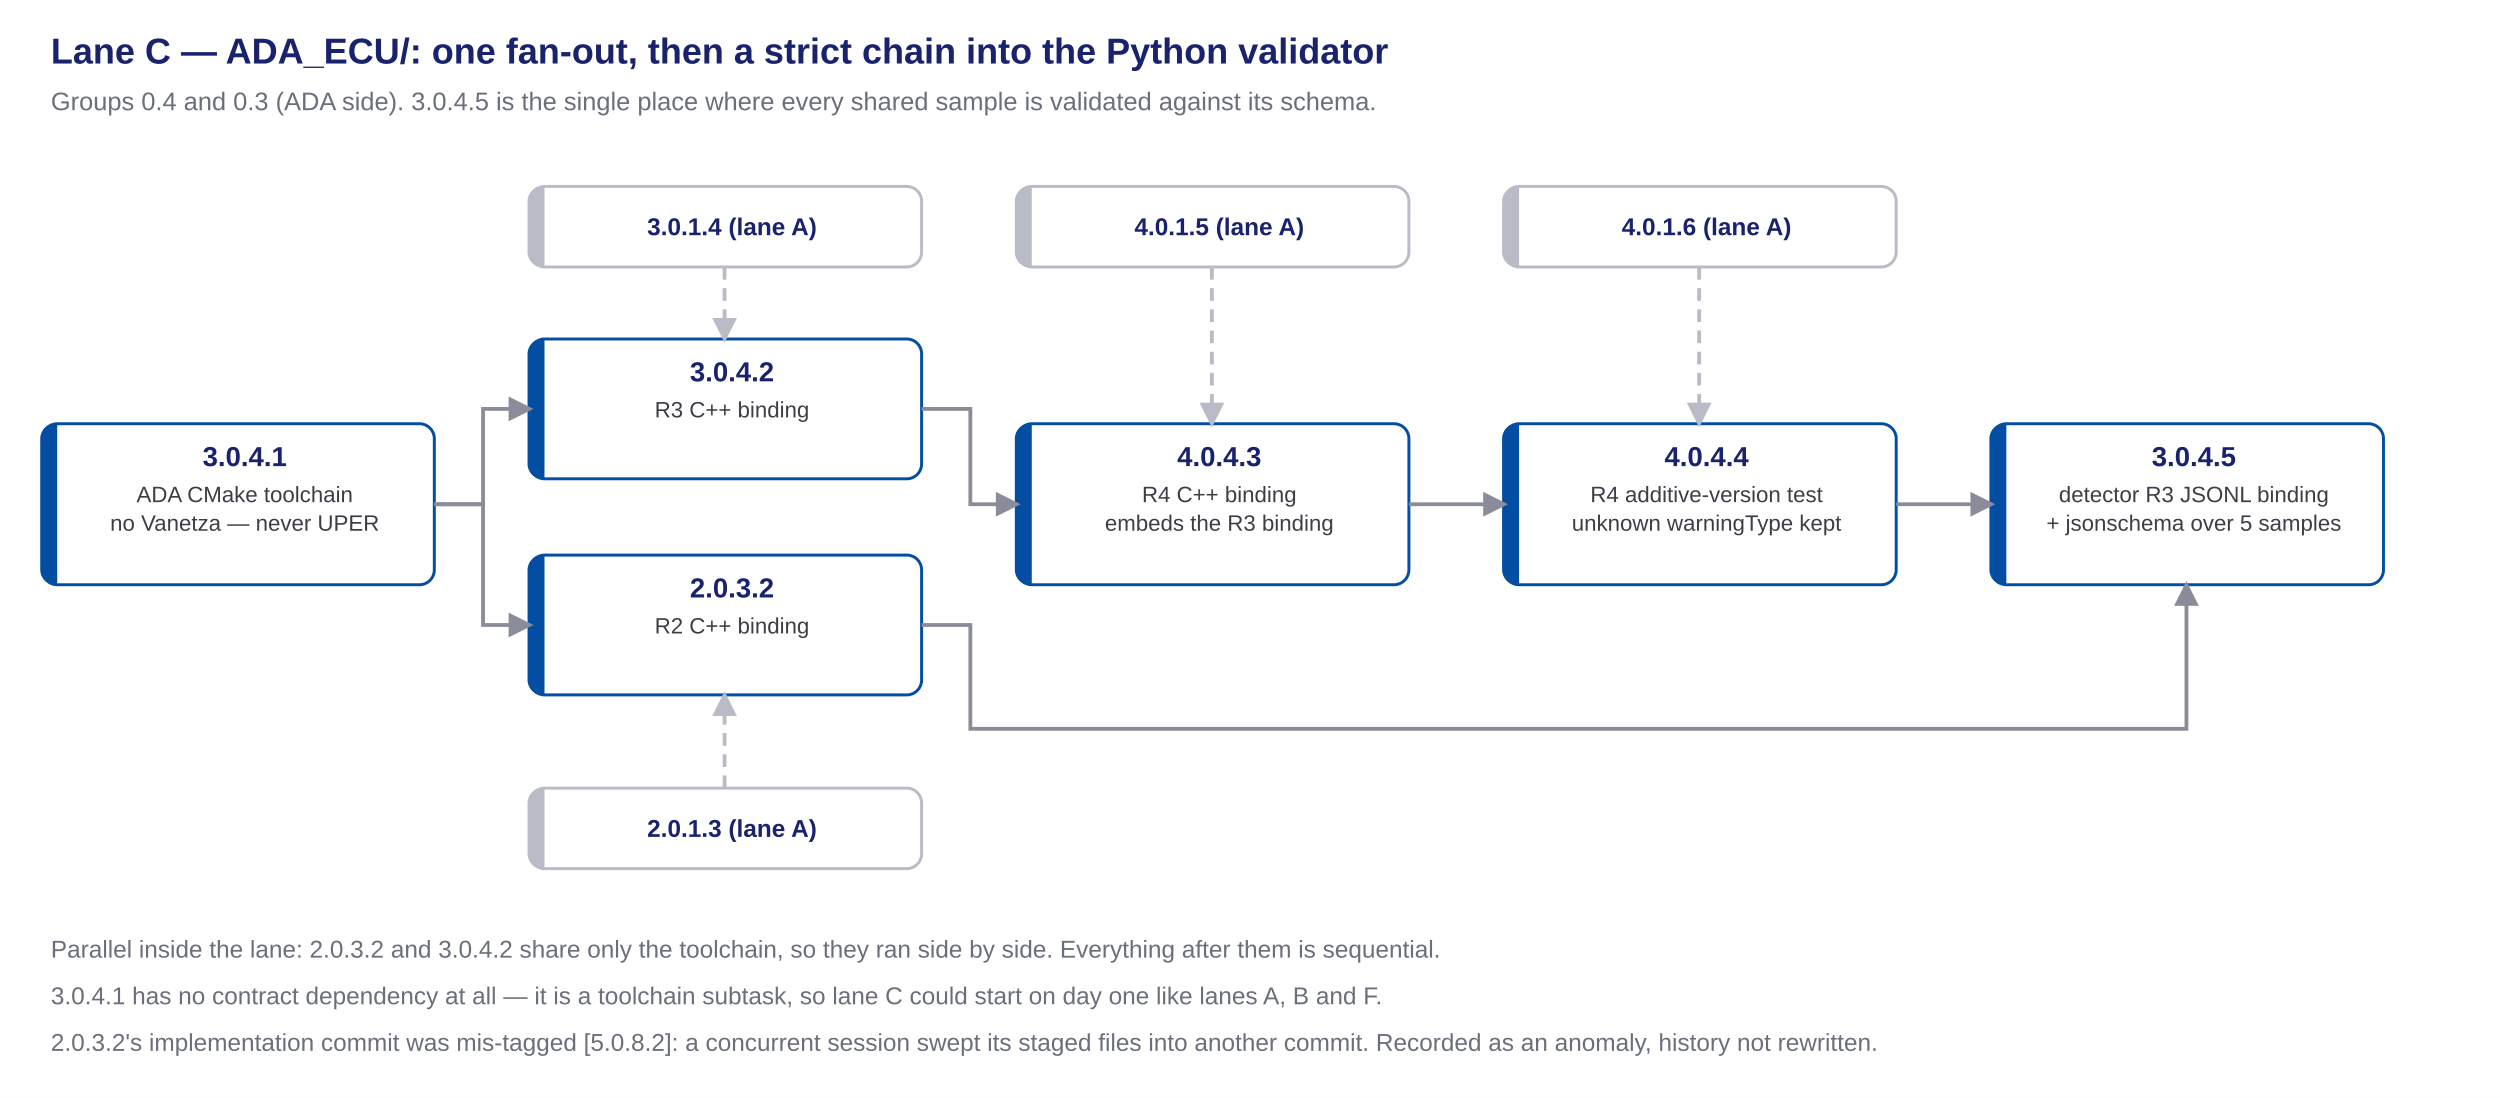
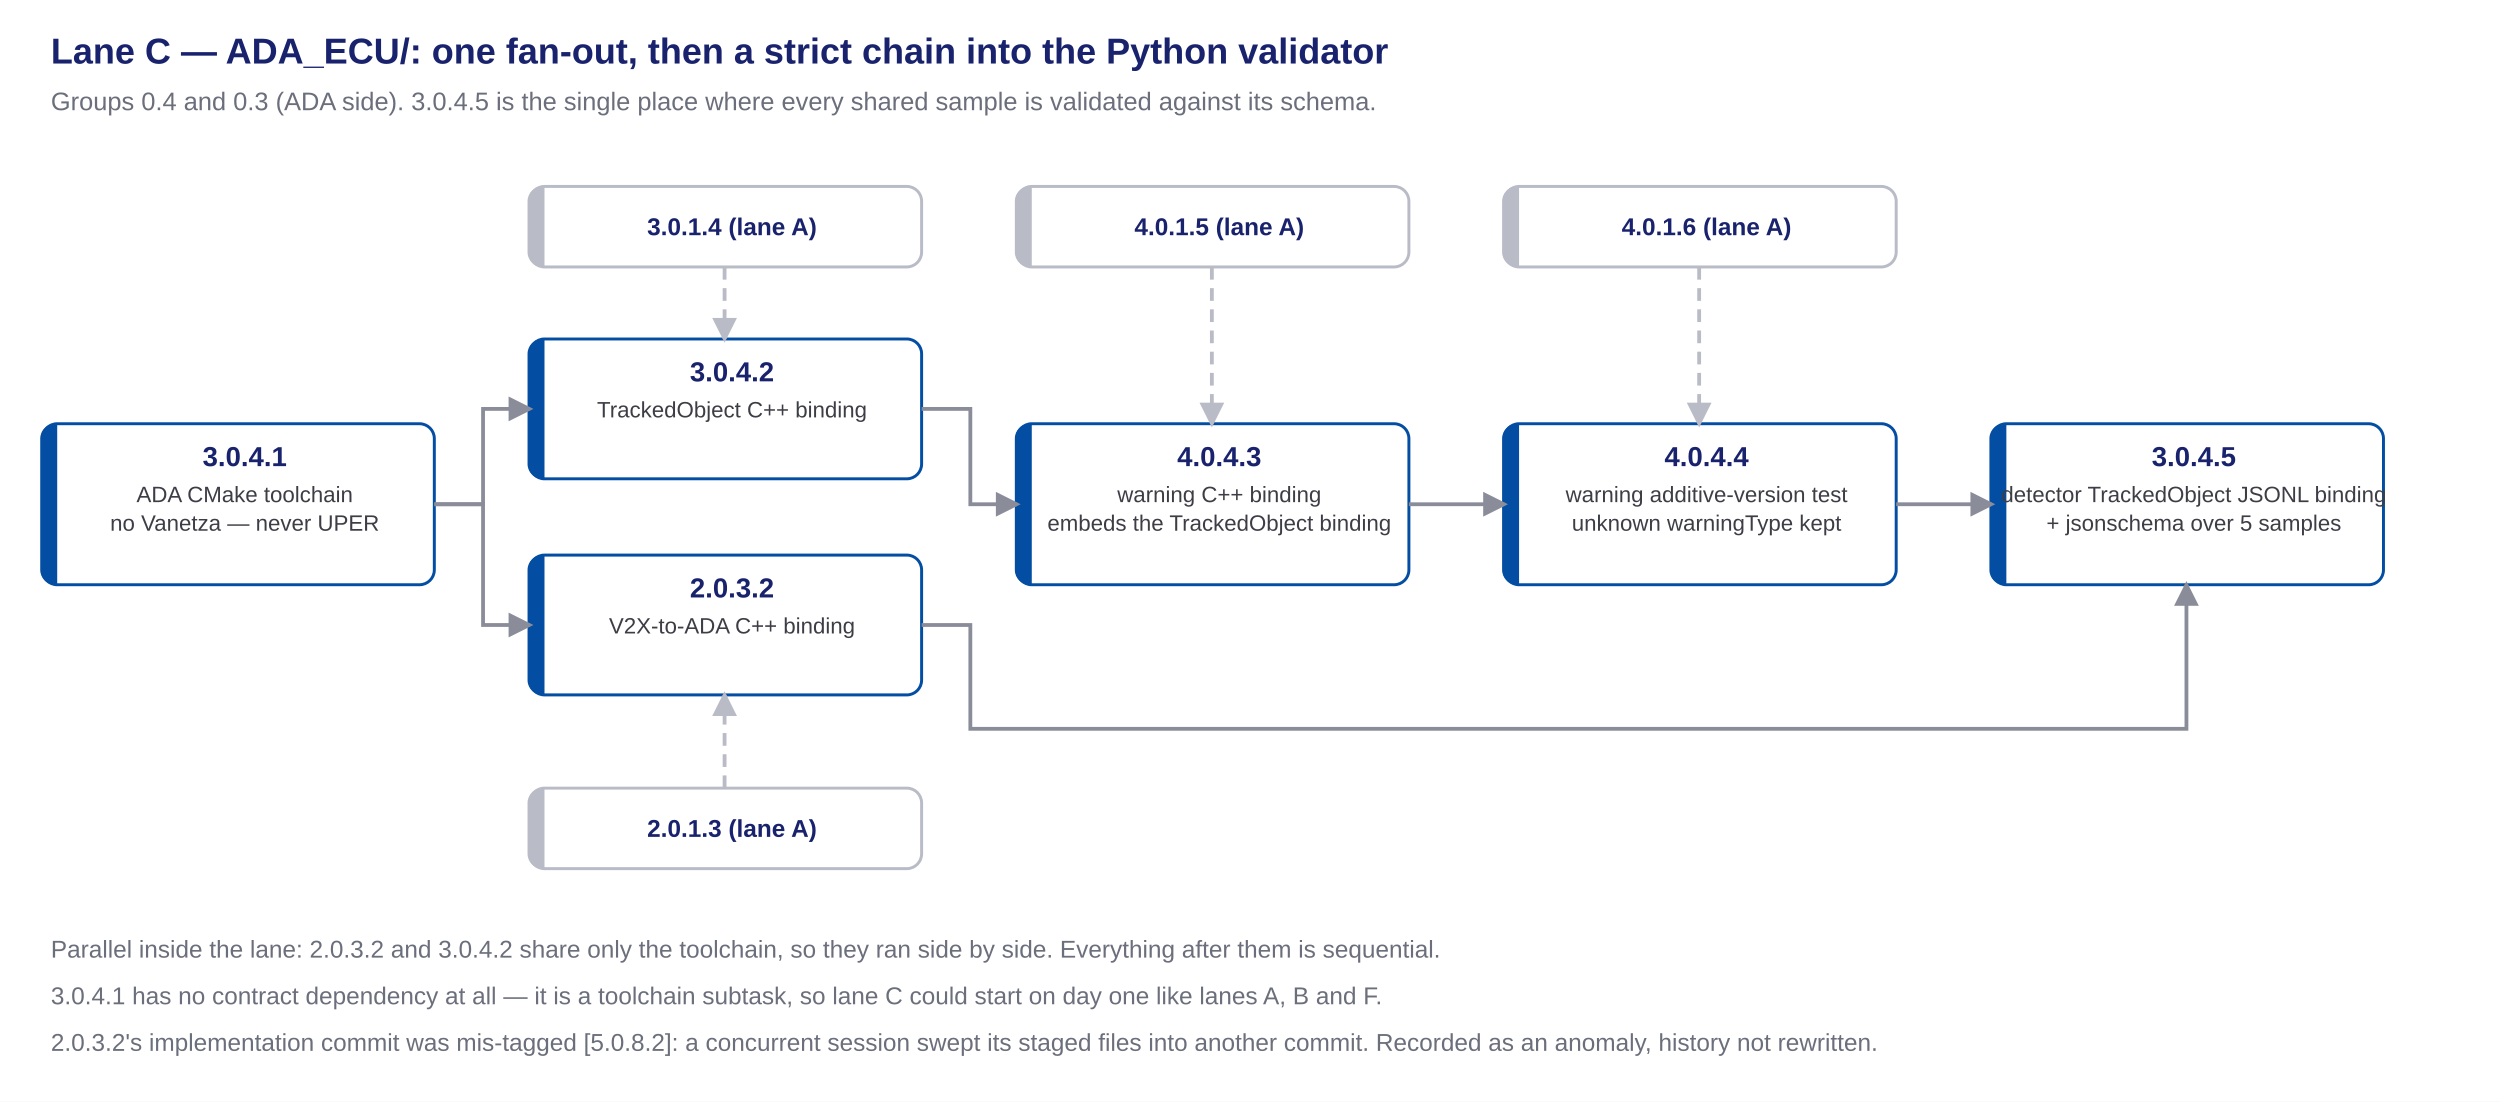
- <svg xmlns="http://www.w3.org/2000/svg" version="1.1" width="1180px" height="520px" viewBox="0 0 1180 520" font-family="Segoe UI, Arial, sans-serif" content="&lt;mxfile host=&quot;app.diagrams.net&quot;&gt;&#10;  &lt;diagram name=&quot;phase0-exec-lane-c&quot; id=&quot;phase0-exec-lane-c&quot;&gt;&#10;    &lt;mxGraphModel dx=&quot;1400&quot; dy=&quot;800&quot; grid=&quot;1&quot; gridSize=&quot;10&quot; guides=&quot;1&quot; tooltips=&quot;1&quot; connect=&quot;1&quot; arrows=&quot;1&quot; fold=&quot;1&quot; page=&quot;1&quot; pageScale=&quot;1&quot; pageWidth=&quot;1180&quot; pageHeight=&quot;520&quot; math=&quot;0&quot; shadow=&quot;0&quot;&gt;&#10;      &lt;root&gt;&#10;        &lt;mxCell id=&quot;0&quot; /&gt;&#10;        &lt;mxCell id=&quot;1&quot; parent=&quot;0&quot; /&gt;&#10;        &lt;mxCell id=&quot;t1&quot; value=&quot;Lane C — ADA_ECU/: one fan-out, then a strict chain into the Python validator&quot; style=&quot;text;html=1;align=left;verticalAlign=middle;fontSize=16;fontColor=#19226D;fontStyle=1;&quot; vertex=&quot;1&quot; parent=&quot;1&quot;&gt;&lt;mxGeometry x=&quot;24&quot; y=&quot;13&quot; width=&quot;694&quot; height=&quot;26&quot; as=&quot;geometry&quot; /&gt;&lt;/mxCell&gt;&#10;        &lt;mxCell id=&quot;t2&quot; value=&quot;Lane C — ADA_ECU/: one fan-out, then a strict chain into the Python validator&quot; style=&quot;text;html=1;align=left;verticalAlign=middle;fontSize=14;fontStyle=1;fontColor=#19226D;&quot; vertex=&quot;1&quot; parent=&quot;1&quot;&gt;&lt;mxGeometry x=&quot;20&quot; y=&quot;14&quot; width=&quot;1140&quot; height=&quot;22&quot; as=&quot;geometry&quot; /&gt;&lt;/mxCell&gt;&#10;        &lt;mxCell id=&quot;t3&quot; value=&quot;Groups 0.4 and 0.3 (ADA side). 3.0.4.5 is the single place where every shared sample is validated against its schema.&quot; style=&quot;text;html=1;align=left;verticalAlign=middle;fontSize=11;fontColor=#6b6e7b;&quot; vertex=&quot;1&quot; parent=&quot;1&quot;&gt;&lt;mxGeometry x=&quot;24&quot; y=&quot;40&quot; width=&quot;744&quot; height=&quot;18&quot; as=&quot;geometry&quot; /&gt;&lt;/mxCell&gt;&#10;        &lt;mxCell id=&quot;t4&quot; value=&quot;Groups 0.4 and 0.3 (ADA side). 3.0.4.5 is the single place where every shared sample is validated against its schema.&quot; style=&quot;text;html=1;align=left;verticalAlign=middle;fontSize=11;fontColor=#6b6e7b;&quot; vertex=&quot;1&quot; parent=&quot;1&quot;&gt;&lt;mxGeometry x=&quot;20&quot; y=&quot;36&quot; width=&quot;1140&quot; height=&quot;18&quot; as=&quot;geometry&quot; /&gt;&lt;/mxCell&gt;&#10;        &lt;mxCell id=&quot;b5&quot; value=&quot;&amp;lt;b&amp;gt;3.0.1.4  (lane A)&amp;lt;/b&amp;gt;&quot; style=&quot;rounded=1;whiteSpace=wrap;html=1;fillColor=#ffffff;strokeColor=#b9bcc7;fontSize=11;fontColor=#19226D;verticalAlign=middle;&quot; vertex=&quot;1&quot; parent=&quot;1&quot;&gt;&lt;mxGeometry x=&quot;250&quot; y=&quot;88&quot; width=&quot;185&quot; height=&quot;38&quot; as=&quot;geometry&quot; /&gt;&lt;/mxCell&gt;&#10;        &lt;mxCell id=&quot;b6&quot; value=&quot;&amp;lt;b&amp;gt;4.0.1.5  (lane A)&amp;lt;/b&amp;gt;&quot; style=&quot;rounded=1;whiteSpace=wrap;html=1;fillColor=#ffffff;strokeColor=#b9bcc7;fontSize=11;fontColor=#19226D;verticalAlign=middle;&quot; vertex=&quot;1&quot; parent=&quot;1&quot;&gt;&lt;mxGeometry x=&quot;480&quot; y=&quot;88&quot; width=&quot;185&quot; height=&quot;38&quot; as=&quot;geometry&quot; /&gt;&lt;/mxCell&gt;&#10;        &lt;mxCell id=&quot;b7&quot; value=&quot;&amp;lt;b&amp;gt;4.0.1.6  (lane A)&amp;lt;/b&amp;gt;&quot; style=&quot;rounded=1;whiteSpace=wrap;html=1;fillColor=#ffffff;strokeColor=#b9bcc7;fontSize=11;fontColor=#19226D;verticalAlign=middle;&quot; vertex=&quot;1&quot; parent=&quot;1&quot;&gt;&lt;mxGeometry x=&quot;710&quot; y=&quot;88&quot; width=&quot;185&quot; height=&quot;38&quot; as=&quot;geometry&quot; /&gt;&lt;/mxCell&gt;&#10;        &lt;mxCell id=&quot;b8&quot; value=&quot;&amp;lt;b&amp;gt;2.0.1.3  (lane A)&amp;lt;/b&amp;gt;&quot; style=&quot;rounded=1;whiteSpace=wrap;html=1;fillColor=#ffffff;strokeColor=#b9bcc7;fontSize=11;fontColor=#19226D;verticalAlign=middle;&quot; vertex=&quot;1&quot; parent=&quot;1&quot;&gt;&lt;mxGeometry x=&quot;250&quot; y=&quot;372&quot; width=&quot;185&quot; height=&quot;38&quot; as=&quot;geometry&quot; /&gt;&lt;/mxCell&gt;&#10;        &lt;mxCell id=&quot;b9&quot; value=&quot;&amp;lt;b&amp;gt;3.0.4.1&amp;lt;/b&amp;gt;&amp;lt;br&amp;gt;ADA CMake toolchain&amp;lt;br&amp;gt;no Vanetza — never UPER&quot; style=&quot;rounded=1;whiteSpace=wrap;html=1;fillColor=#ffffff;strokeColor=#034EA2;fontSize=11;fontColor=#19226D;verticalAlign=middle;&quot; vertex=&quot;1&quot; parent=&quot;1&quot;&gt;&lt;mxGeometry x=&quot;20&quot; y=&quot;200&quot; width=&quot;185&quot; height=&quot;76&quot; as=&quot;geometry&quot; /&gt;&lt;/mxCell&gt;&#10;        &lt;mxCell id=&quot;b10&quot; value=&quot;&amp;lt;b&amp;gt;3.0.4.2&amp;lt;/b&amp;gt;&amp;lt;br&amp;gt;R3 C++ binding&quot; style=&quot;rounded=1;whiteSpace=wrap;html=1;fillColor=#ffffff;strokeColor=#034EA2;fontSize=11;fontColor=#19226D;verticalAlign=middle;&quot; vertex=&quot;1&quot; parent=&quot;1&quot;&gt;&lt;mxGeometry x=&quot;250&quot; y=&quot;160&quot; width=&quot;185&quot; height=&quot;66&quot; as=&quot;geometry&quot; /&gt;&lt;/mxCell&gt;&#10;        &lt;mxCell id=&quot;b11&quot; value=&quot;&amp;lt;b&amp;gt;2.0.3.2&amp;lt;/b&amp;gt;&amp;lt;br&amp;gt;R2 C++ binding&quot; style=&quot;rounded=1;whiteSpace=wrap;html=1;fillColor=#ffffff;strokeColor=#034EA2;fontSize=11;fontColor=#19226D;verticalAlign=middle;&quot; vertex=&quot;1&quot; parent=&quot;1&quot;&gt;&lt;mxGeometry x=&quot;250&quot; y=&quot;262&quot; width=&quot;185&quot; height=&quot;66&quot; as=&quot;geometry&quot; /&gt;&lt;/mxCell&gt;&#10;        &lt;mxCell id=&quot;b12&quot; value=&quot;&amp;lt;b&amp;gt;4.0.4.3&amp;lt;/b&amp;gt;&amp;lt;br&amp;gt;R4 C++ binding&amp;lt;br&amp;gt;embeds the R3 binding&quot; style=&quot;rounded=1;whiteSpace=wrap;html=1;fillColor=#ffffff;strokeColor=#034EA2;fontSize=11;fontColor=#19226D;verticalAlign=middle;&quot; vertex=&quot;1&quot; parent=&quot;1&quot;&gt;&lt;mxGeometry x=&quot;480&quot; y=&quot;200&quot; width=&quot;185&quot; height=&quot;76&quot; as=&quot;geometry&quot; /&gt;&lt;/mxCell&gt;&#10;        &lt;mxCell id=&quot;b13&quot; value=&quot;&amp;lt;b&amp;gt;4.0.4.4&amp;lt;/b&amp;gt;&amp;lt;br&amp;gt;R4 additive-version test&amp;lt;br&amp;gt;unknown warningType kept&quot; style=&quot;rounded=1;whiteSpace=wrap;html=1;fillColor=#ffffff;strokeColor=#034EA2;fontSize=11;fontColor=#19226D;verticalAlign=middle;&quot; vertex=&quot;1&quot; parent=&quot;1&quot;&gt;&lt;mxGeometry x=&quot;710&quot; y=&quot;200&quot; width=&quot;185&quot; height=&quot;76&quot; as=&quot;geometry&quot; /&gt;&lt;/mxCell&gt;&#10;        &lt;mxCell id=&quot;b14&quot; value=&quot;&amp;lt;b&amp;gt;3.0.4.5&amp;lt;/b&amp;gt;&amp;lt;br&amp;gt;detector R3 JSONL binding&amp;lt;br&amp;gt;+ jsonschema over 5 samples&quot; style=&quot;rounded=1;whiteSpace=wrap;html=1;fillColor=#ffffff;strokeColor=#034EA2;fontSize=11;fontColor=#19226D;verticalAlign=middle;&quot; vertex=&quot;1&quot; parent=&quot;1&quot;&gt;&lt;mxGeometry x=&quot;940&quot; y=&quot;200&quot; width=&quot;185&quot; height=&quot;76&quot; as=&quot;geometry&quot; /&gt;&lt;/mxCell&gt;&#10;        &lt;mxCell id=&quot;e15&quot; value=&quot;&quot; style=&quot;edgeStyle=orthogonalEdgeStyle;rounded=0;html=1;strokeColor=#8a8d99;endArrow=classic;fontSize=10;&quot; edge=&quot;1&quot; parent=&quot;1&quot; source=&quot;b9&quot; target=&quot;b10&quot;&gt;&lt;mxGeometry relative=&quot;1&quot; as=&quot;geometry&quot;&gt;&lt;Array as=&quot;points&quot;&gt;&lt;mxPoint x=&quot;228&quot; y=&quot;238&quot; /&gt;&lt;mxPoint x=&quot;228&quot; y=&quot;193&quot; /&gt;&lt;/Array&gt;&lt;/mxGeometry&gt;&lt;/mxCell&gt;&#10;        &lt;mxCell id=&quot;e16&quot; value=&quot;&quot; style=&quot;edgeStyle=orthogonalEdgeStyle;rounded=0;html=1;strokeColor=#8a8d99;endArrow=classic;fontSize=10;&quot; edge=&quot;1&quot; parent=&quot;1&quot; source=&quot;b9&quot; target=&quot;b11&quot;&gt;&lt;mxGeometry relative=&quot;1&quot; as=&quot;geometry&quot;&gt;&lt;Array as=&quot;points&quot;&gt;&lt;mxPoint x=&quot;228&quot; y=&quot;238&quot; /&gt;&lt;mxPoint x=&quot;228&quot; y=&quot;295&quot; /&gt;&lt;/Array&gt;&lt;/mxGeometry&gt;&lt;/mxCell&gt;&#10;        &lt;mxCell id=&quot;e17&quot; value=&quot;&quot; style=&quot;edgeStyle=orthogonalEdgeStyle;rounded=0;html=1;strokeColor=#8a8d99;endArrow=classic;fontSize=10;&quot; edge=&quot;1&quot; parent=&quot;1&quot; source=&quot;b10&quot; target=&quot;b12&quot;&gt;&lt;mxGeometry relative=&quot;1&quot; as=&quot;geometry&quot;&gt;&lt;Array as=&quot;points&quot;&gt;&lt;mxPoint x=&quot;458&quot; y=&quot;193&quot; /&gt;&lt;mxPoint x=&quot;458&quot; y=&quot;238&quot; /&gt;&lt;/Array&gt;&lt;/mxGeometry&gt;&lt;/mxCell&gt;&#10;        &lt;mxCell id=&quot;e18&quot; value=&quot;&quot; style=&quot;edgeStyle=orthogonalEdgeStyle;rounded=0;html=1;strokeColor=#8a8d99;endArrow=classic;fontSize=10;&quot; edge=&quot;1&quot; parent=&quot;1&quot; source=&quot;b12&quot; target=&quot;b13&quot;&gt;&lt;mxGeometry relative=&quot;1&quot; as=&quot;geometry&quot;&gt;&lt;/mxGeometry&gt;&lt;/mxCell&gt;&#10;        &lt;mxCell id=&quot;e19&quot; value=&quot;&quot; style=&quot;edgeStyle=orthogonalEdgeStyle;rounded=0;html=1;strokeColor=#8a8d99;endArrow=classic;fontSize=10;&quot; edge=&quot;1&quot; parent=&quot;1&quot; source=&quot;b13&quot; target=&quot;b14&quot;&gt;&lt;mxGeometry relative=&quot;1&quot; as=&quot;geometry&quot;&gt;&lt;/mxGeometry&gt;&lt;/mxCell&gt;&#10;        &lt;mxCell id=&quot;e20&quot; value=&quot;&quot; style=&quot;edgeStyle=orthogonalEdgeStyle;rounded=0;html=1;strokeColor=#8a8d99;endArrow=classic;fontSize=10;&quot; edge=&quot;1&quot; parent=&quot;1&quot; source=&quot;b11&quot; target=&quot;b14&quot;&gt;&lt;mxGeometry relative=&quot;1&quot; as=&quot;geometry&quot;&gt;&lt;Array as=&quot;points&quot;&gt;&lt;mxPoint x=&quot;458&quot; y=&quot;295&quot; /&gt;&lt;mxPoint x=&quot;458&quot; y=&quot;344&quot; /&gt;&lt;mxPoint x=&quot;1032&quot; y=&quot;344&quot; /&gt;&lt;/Array&gt;&lt;/mxGeometry&gt;&lt;/mxCell&gt;&#10;        &lt;mxCell id=&quot;e21&quot; value=&quot;&quot; style=&quot;edgeStyle=orthogonalEdgeStyle;rounded=0;html=1;strokeColor=#b9bcc7;dashed=1;endArrow=classic;fontSize=10;&quot; edge=&quot;1&quot; parent=&quot;1&quot; source=&quot;b5&quot; target=&quot;b10&quot;&gt;&lt;mxGeometry relative=&quot;1&quot; as=&quot;geometry&quot;&gt;&lt;/mxGeometry&gt;&lt;/mxCell&gt;&#10;        &lt;mxCell id=&quot;e22&quot; value=&quot;&quot; style=&quot;edgeStyle=orthogonalEdgeStyle;rounded=0;html=1;strokeColor=#b9bcc7;dashed=1;endArrow=classic;fontSize=10;&quot; edge=&quot;1&quot; parent=&quot;1&quot; source=&quot;b6&quot; target=&quot;b12&quot;&gt;&lt;mxGeometry relative=&quot;1&quot; as=&quot;geometry&quot;&gt;&lt;/mxGeometry&gt;&lt;/mxCell&gt;&#10;        &lt;mxCell id=&quot;e23&quot; value=&quot;&quot; style=&quot;edgeStyle=orthogonalEdgeStyle;rounded=0;html=1;strokeColor=#b9bcc7;dashed=1;endArrow=classic;fontSize=10;&quot; edge=&quot;1&quot; parent=&quot;1&quot; source=&quot;b7&quot; target=&quot;b13&quot;&gt;&lt;mxGeometry relative=&quot;1&quot; as=&quot;geometry&quot;&gt;&lt;/mxGeometry&gt;&lt;/mxCell&gt;&#10;        &lt;mxCell id=&quot;e24&quot; value=&quot;&quot; style=&quot;edgeStyle=orthogonalEdgeStyle;rounded=0;html=1;strokeColor=#b9bcc7;dashed=1;endArrow=classic;fontSize=10;&quot; edge=&quot;1&quot; parent=&quot;1&quot; source=&quot;b8&quot; target=&quot;b11&quot;&gt;&lt;mxGeometry relative=&quot;1&quot; as=&quot;geometry&quot;&gt;&lt;/mxGeometry&gt;&lt;/mxCell&gt;&#10;        &lt;mxCell id=&quot;t25&quot; value=&quot;Parallel inside the lane: 2.0.3.2 and 3.0.4.2 share only the toolchain, so they ran side by side. Everything after them is sequential.&quot; style=&quot;text;html=1;align=left;verticalAlign=middle;fontSize=10;fontColor=#6b6e7b;&quot; vertex=&quot;1&quot; parent=&quot;1&quot;&gt;&lt;mxGeometry x=&quot;24&quot; y=&quot;440&quot; width=&quot;817&quot; height=&quot;17&quot; as=&quot;geometry&quot; /&gt;&lt;/mxCell&gt;&#10;        &lt;mxCell id=&quot;t26&quot; value=&quot;3.0.4.1 has no contract dependency at all — it is a toolchain subtask, so lane C could start on day one like lanes A, B and F.&quot; style=&quot;text;html=1;align=left;verticalAlign=middle;fontSize=10;fontColor=#6b6e7b;&quot; vertex=&quot;1&quot; parent=&quot;1&quot;&gt;&lt;mxGeometry x=&quot;24&quot; y=&quot;462&quot; width=&quot;768&quot; height=&quot;17&quot; as=&quot;geometry&quot; /&gt;&lt;/mxCell&gt;&#10;        &lt;mxCell id=&quot;t27&quot; value=&quot;2.0.3.2's implementation commit was mis-tagged [5.0.8.2]: a concurrent session swept its staged files into another commit. Recorded as an anomaly, history not rewritten.&quot; style=&quot;text;html=1;align=left;verticalAlign=middle;fontSize=10;fontColor=#6b6e7b;&quot; vertex=&quot;1&quot; parent=&quot;1&quot;&gt;&lt;mxGeometry x=&quot;24&quot; y=&quot;484&quot; width=&quot;1030&quot; height=&quot;17&quot; as=&quot;geometry&quot; /&gt;&lt;/mxCell&gt;&#10;      &lt;/root&gt;&#10;    &lt;/mxGraphModel&gt;&#10;  &lt;/diagram&gt;&#10;&lt;/mxfile&gt;&#10;">
+ <svg xmlns="http://www.w3.org/2000/svg" version="1.1" width="1180px" height="520px" viewBox="0 0 1180 520" font-family="Segoe UI, Arial, sans-serif" content="&lt;mxfile host=&quot;app.diagrams.net&quot;&gt;&#10;  &lt;diagram name=&quot;phase0-exec-lane-c&quot; id=&quot;phase0-exec-lane-c&quot;&gt;&#10;    &lt;mxGraphModel dx=&quot;1400&quot; dy=&quot;800&quot; grid=&quot;1&quot; gridSize=&quot;10&quot; guides=&quot;1&quot; tooltips=&quot;1&quot; connect=&quot;1&quot; arrows=&quot;1&quot; fold=&quot;1&quot; page=&quot;1&quot; pageScale=&quot;1&quot; pageWidth=&quot;1180&quot; pageHeight=&quot;520&quot; math=&quot;0&quot; shadow=&quot;0&quot;&gt;&#10;      &lt;root&gt;&#10;        &lt;mxCell id=&quot;0&quot; /&gt;&#10;        &lt;mxCell id=&quot;1&quot; parent=&quot;0&quot; /&gt;&#10;        &lt;mxCell id=&quot;t1&quot; value=&quot;Lane C — ADA_ECU/: one fan-out, then a strict chain into the Python validator&quot; style=&quot;text;html=1;align=left;verticalAlign=middle;fontSize=16;fontColor=#19226D;fontStyle=1;&quot; vertex=&quot;1&quot; parent=&quot;1&quot;&gt;&lt;mxGeometry x=&quot;24&quot; y=&quot;13&quot; width=&quot;694&quot; height=&quot;26&quot; as=&quot;geometry&quot; /&gt;&lt;/mxCell&gt;&#10;        &lt;mxCell id=&quot;t2&quot; value=&quot;Lane C — ADA_ECU/: one fan-out, then a strict chain into the Python validator&quot; style=&quot;text;html=1;align=left;verticalAlign=middle;fontSize=14;fontStyle=1;fontColor=#19226D;&quot; vertex=&quot;1&quot; parent=&quot;1&quot;&gt;&lt;mxGeometry x=&quot;20&quot; y=&quot;14&quot; width=&quot;1140&quot; height=&quot;22&quot; as=&quot;geometry&quot; /&gt;&lt;/mxCell&gt;&#10;        &lt;mxCell id=&quot;t3&quot; value=&quot;Groups 0.4 and 0.3 (ADA side). 3.0.4.5 is the single place where every shared sample is validated against its schema.&quot; style=&quot;text;html=1;align=left;verticalAlign=middle;fontSize=11;fontColor=#6b6e7b;&quot; vertex=&quot;1&quot; parent=&quot;1&quot;&gt;&lt;mxGeometry x=&quot;24&quot; y=&quot;40&quot; width=&quot;744&quot; height=&quot;18&quot; as=&quot;geometry&quot; /&gt;&lt;/mxCell&gt;&#10;        &lt;mxCell id=&quot;t4&quot; value=&quot;Groups 0.4 and 0.3 (ADA side). 3.0.4.5 is the single place where every shared sample is validated against its schema.&quot; style=&quot;text;html=1;align=left;verticalAlign=middle;fontSize=11;fontColor=#6b6e7b;&quot; vertex=&quot;1&quot; parent=&quot;1&quot;&gt;&lt;mxGeometry x=&quot;20&quot; y=&quot;36&quot; width=&quot;1140&quot; height=&quot;18&quot; as=&quot;geometry&quot; /&gt;&lt;/mxCell&gt;&#10;        &lt;mxCell id=&quot;b5&quot; value=&quot;&amp;lt;b&amp;gt;3.0.1.4  (lane A)&amp;lt;/b&amp;gt;&quot; style=&quot;rounded=1;whiteSpace=wrap;html=1;fillColor=#ffffff;strokeColor=#b9bcc7;fontSize=11;fontColor=#19226D;verticalAlign=middle;&quot; vertex=&quot;1&quot; parent=&quot;1&quot;&gt;&lt;mxGeometry x=&quot;250&quot; y=&quot;88&quot; width=&quot;185&quot; height=&quot;38&quot; as=&quot;geometry&quot; /&gt;&lt;/mxCell&gt;&#10;        &lt;mxCell id=&quot;b6&quot; value=&quot;&amp;lt;b&amp;gt;4.0.1.5  (lane A)&amp;lt;/b&amp;gt;&quot; style=&quot;rounded=1;whiteSpace=wrap;html=1;fillColor=#ffffff;strokeColor=#b9bcc7;fontSize=11;fontColor=#19226D;verticalAlign=middle;&quot; vertex=&quot;1&quot; parent=&quot;1&quot;&gt;&lt;mxGeometry x=&quot;480&quot; y=&quot;88&quot; width=&quot;185&quot; height=&quot;38&quot; as=&quot;geometry&quot; /&gt;&lt;/mxCell&gt;&#10;        &lt;mxCell id=&quot;b7&quot; value=&quot;&amp;lt;b&amp;gt;4.0.1.6  (lane A)&amp;lt;/b&amp;gt;&quot; style=&quot;rounded=1;whiteSpace=wrap;html=1;fillColor=#ffffff;strokeColor=#b9bcc7;fontSize=11;fontColor=#19226D;verticalAlign=middle;&quot; vertex=&quot;1&quot; parent=&quot;1&quot;&gt;&lt;mxGeometry x=&quot;710&quot; y=&quot;88&quot; width=&quot;185&quot; height=&quot;38&quot; as=&quot;geometry&quot; /&gt;&lt;/mxCell&gt;&#10;        &lt;mxCell id=&quot;b8&quot; value=&quot;&amp;lt;b&amp;gt;2.0.1.3  (lane A)&amp;lt;/b&amp;gt;&quot; style=&quot;rounded=1;whiteSpace=wrap;html=1;fillColor=#ffffff;strokeColor=#b9bcc7;fontSize=11;fontColor=#19226D;verticalAlign=middle;&quot; vertex=&quot;1&quot; parent=&quot;1&quot;&gt;&lt;mxGeometry x=&quot;250&quot; y=&quot;372&quot; width=&quot;185&quot; height=&quot;38&quot; as=&quot;geometry&quot; /&gt;&lt;/mxCell&gt;&#10;        &lt;mxCell id=&quot;b9&quot; value=&quot;&amp;lt;b&amp;gt;3.0.4.1&amp;lt;/b&amp;gt;&amp;lt;br&amp;gt;ADA CMake toolchain&amp;lt;br&amp;gt;no Vanetza — never UPER&quot; style=&quot;rounded=1;whiteSpace=wrap;html=1;fillColor=#ffffff;strokeColor=#034EA2;fontSize=11;fontColor=#19226D;verticalAlign=middle;&quot; vertex=&quot;1&quot; parent=&quot;1&quot;&gt;&lt;mxGeometry x=&quot;20&quot; y=&quot;200&quot; width=&quot;185&quot; height=&quot;76&quot; as=&quot;geometry&quot; /&gt;&lt;/mxCell&gt;&#10;        &lt;mxCell id=&quot;b10&quot; value=&quot;&amp;lt;b&amp;gt;3.0.4.2&amp;lt;/b&amp;gt;&amp;lt;br&amp;gt;TrackedObject C++ binding&quot; style=&quot;rounded=1;whiteSpace=wrap;html=1;fillColor=#ffffff;strokeColor=#034EA2;fontSize=11;fontColor=#19226D;verticalAlign=middle;&quot; vertex=&quot;1&quot; parent=&quot;1&quot;&gt;&lt;mxGeometry x=&quot;250&quot; y=&quot;160&quot; width=&quot;185&quot; height=&quot;66&quot; as=&quot;geometry&quot; /&gt;&lt;/mxCell&gt;&#10;        &lt;mxCell id=&quot;b11&quot; value=&quot;&amp;lt;b&amp;gt;2.0.3.2&amp;lt;/b&amp;gt;&amp;lt;br&amp;gt;V2X-to-ADA C++ binding&quot; style=&quot;rounded=1;whiteSpace=wrap;html=1;fillColor=#ffffff;strokeColor=#034EA2;fontSize=11;fontColor=#19226D;verticalAlign=middle;&quot; vertex=&quot;1&quot; parent=&quot;1&quot;&gt;&lt;mxGeometry x=&quot;250&quot; y=&quot;262&quot; width=&quot;185&quot; height=&quot;66&quot; as=&quot;geometry&quot; /&gt;&lt;/mxCell&gt;&#10;        &lt;mxCell id=&quot;b12&quot; value=&quot;&amp;lt;b&amp;gt;4.0.4.3&amp;lt;/b&amp;gt;&amp;lt;br&amp;gt;warning C++ binding&amp;lt;br&amp;gt;embeds the TrackedObject binding&quot; style=&quot;rounded=1;whiteSpace=wrap;html=1;fillColor=#ffffff;strokeColor=#034EA2;fontSize=11;fontColor=#19226D;verticalAlign=middle;&quot; vertex=&quot;1&quot; parent=&quot;1&quot;&gt;&lt;mxGeometry x=&quot;480&quot; y=&quot;200&quot; width=&quot;185&quot; height=&quot;76&quot; as=&quot;geometry&quot; /&gt;&lt;/mxCell&gt;&#10;        &lt;mxCell id=&quot;b13&quot; value=&quot;&amp;lt;b&amp;gt;4.0.4.4&amp;lt;/b&amp;gt;&amp;lt;br&amp;gt;warning additive-version test&amp;lt;br&amp;gt;unknown warningType kept&quot; style=&quot;rounded=1;whiteSpace=wrap;html=1;fillColor=#ffffff;strokeColor=#034EA2;fontSize=11;fontColor=#19226D;verticalAlign=middle;&quot; vertex=&quot;1&quot; parent=&quot;1&quot;&gt;&lt;mxGeometry x=&quot;710&quot; y=&quot;200&quot; width=&quot;185&quot; height=&quot;76&quot; as=&quot;geometry&quot; /&gt;&lt;/mxCell&gt;&#10;        &lt;mxCell id=&quot;b14&quot; value=&quot;&amp;lt;b&amp;gt;3.0.4.5&amp;lt;/b&amp;gt;&amp;lt;br&amp;gt;detector TrackedObject JSONL binding&amp;lt;br&amp;gt;+ jsonschema over 5 samples&quot; style=&quot;rounded=1;whiteSpace=wrap;html=1;fillColor=#ffffff;strokeColor=#034EA2;fontSize=11;fontColor=#19226D;verticalAlign=middle;&quot; vertex=&quot;1&quot; parent=&quot;1&quot;&gt;&lt;mxGeometry x=&quot;940&quot; y=&quot;200&quot; width=&quot;185&quot; height=&quot;76&quot; as=&quot;geometry&quot; /&gt;&lt;/mxCell&gt;&#10;        &lt;mxCell id=&quot;e15&quot; value=&quot;&quot; style=&quot;edgeStyle=orthogonalEdgeStyle;rounded=0;html=1;strokeColor=#8a8d99;endArrow=classic;fontSize=10;&quot; edge=&quot;1&quot; parent=&quot;1&quot; source=&quot;b9&quot; target=&quot;b10&quot;&gt;&lt;mxGeometry relative=&quot;1&quot; as=&quot;geometry&quot;&gt;&lt;Array as=&quot;points&quot;&gt;&lt;mxPoint x=&quot;228&quot; y=&quot;238&quot; /&gt;&lt;mxPoint x=&quot;228&quot; y=&quot;193&quot; /&gt;&lt;/Array&gt;&lt;/mxGeometry&gt;&lt;/mxCell&gt;&#10;        &lt;mxCell id=&quot;e16&quot; value=&quot;&quot; style=&quot;edgeStyle=orthogonalEdgeStyle;rounded=0;html=1;strokeColor=#8a8d99;endArrow=classic;fontSize=10;&quot; edge=&quot;1&quot; parent=&quot;1&quot; source=&quot;b9&quot; target=&quot;b11&quot;&gt;&lt;mxGeometry relative=&quot;1&quot; as=&quot;geometry&quot;&gt;&lt;Array as=&quot;points&quot;&gt;&lt;mxPoint x=&quot;228&quot; y=&quot;238&quot; /&gt;&lt;mxPoint x=&quot;228&quot; y=&quot;295&quot; /&gt;&lt;/Array&gt;&lt;/mxGeometry&gt;&lt;/mxCell&gt;&#10;        &lt;mxCell id=&quot;e17&quot; value=&quot;&quot; style=&quot;edgeStyle=orthogonalEdgeStyle;rounded=0;html=1;strokeColor=#8a8d99;endArrow=classic;fontSize=10;&quot; edge=&quot;1&quot; parent=&quot;1&quot; source=&quot;b10&quot; target=&quot;b12&quot;&gt;&lt;mxGeometry relative=&quot;1&quot; as=&quot;geometry&quot;&gt;&lt;Array as=&quot;points&quot;&gt;&lt;mxPoint x=&quot;458&quot; y=&quot;193&quot; /&gt;&lt;mxPoint x=&quot;458&quot; y=&quot;238&quot; /&gt;&lt;/Array&gt;&lt;/mxGeometry&gt;&lt;/mxCell&gt;&#10;        &lt;mxCell id=&quot;e18&quot; value=&quot;&quot; style=&quot;edgeStyle=orthogonalEdgeStyle;rounded=0;html=1;strokeColor=#8a8d99;endArrow=classic;fontSize=10;&quot; edge=&quot;1&quot; parent=&quot;1&quot; source=&quot;b12&quot; target=&quot;b13&quot;&gt;&lt;mxGeometry relative=&quot;1&quot; as=&quot;geometry&quot;&gt;&lt;/mxGeometry&gt;&lt;/mxCell&gt;&#10;        &lt;mxCell id=&quot;e19&quot; value=&quot;&quot; style=&quot;edgeStyle=orthogonalEdgeStyle;rounded=0;html=1;strokeColor=#8a8d99;endArrow=classic;fontSize=10;&quot; edge=&quot;1&quot; parent=&quot;1&quot; source=&quot;b13&quot; target=&quot;b14&quot;&gt;&lt;mxGeometry relative=&quot;1&quot; as=&quot;geometry&quot;&gt;&lt;/mxGeometry&gt;&lt;/mxCell&gt;&#10;        &lt;mxCell id=&quot;e20&quot; value=&quot;&quot; style=&quot;edgeStyle=orthogonalEdgeStyle;rounded=0;html=1;strokeColor=#8a8d99;endArrow=classic;fontSize=10;&quot; edge=&quot;1&quot; parent=&quot;1&quot; source=&quot;b11&quot; target=&quot;b14&quot;&gt;&lt;mxGeometry relative=&quot;1&quot; as=&quot;geometry&quot;&gt;&lt;Array as=&quot;points&quot;&gt;&lt;mxPoint x=&quot;458&quot; y=&quot;295&quot; /&gt;&lt;mxPoint x=&quot;458&quot; y=&quot;344&quot; /&gt;&lt;mxPoint x=&quot;1032&quot; y=&quot;344&quot; /&gt;&lt;/Array&gt;&lt;/mxGeometry&gt;&lt;/mxCell&gt;&#10;        &lt;mxCell id=&quot;e21&quot; value=&quot;&quot; style=&quot;edgeStyle=orthogonalEdgeStyle;rounded=0;html=1;strokeColor=#b9bcc7;dashed=1;endArrow=classic;fontSize=10;&quot; edge=&quot;1&quot; parent=&quot;1&quot; source=&quot;b5&quot; target=&quot;b10&quot;&gt;&lt;mxGeometry relative=&quot;1&quot; as=&quot;geometry&quot;&gt;&lt;/mxGeometry&gt;&lt;/mxCell&gt;&#10;        &lt;mxCell id=&quot;e22&quot; value=&quot;&quot; style=&quot;edgeStyle=orthogonalEdgeStyle;rounded=0;html=1;strokeColor=#b9bcc7;dashed=1;endArrow=classic;fontSize=10;&quot; edge=&quot;1&quot; parent=&quot;1&quot; source=&quot;b6&quot; target=&quot;b12&quot;&gt;&lt;mxGeometry relative=&quot;1&quot; as=&quot;geometry&quot;&gt;&lt;/mxGeometry&gt;&lt;/mxCell&gt;&#10;        &lt;mxCell id=&quot;e23&quot; value=&quot;&quot; style=&quot;edgeStyle=orthogonalEdgeStyle;rounded=0;html=1;strokeColor=#b9bcc7;dashed=1;endArrow=classic;fontSize=10;&quot; edge=&quot;1&quot; parent=&quot;1&quot; source=&quot;b7&quot; target=&quot;b13&quot;&gt;&lt;mxGeometry relative=&quot;1&quot; as=&quot;geometry&quot;&gt;&lt;/mxGeometry&gt;&lt;/mxCell&gt;&#10;        &lt;mxCell id=&quot;e24&quot; value=&quot;&quot; style=&quot;edgeStyle=orthogonalEdgeStyle;rounded=0;html=1;strokeColor=#b9bcc7;dashed=1;endArrow=classic;fontSize=10;&quot; edge=&quot;1&quot; parent=&quot;1&quot; source=&quot;b8&quot; target=&quot;b11&quot;&gt;&lt;mxGeometry relative=&quot;1&quot; as=&quot;geometry&quot;&gt;&lt;/mxGeometry&gt;&lt;/mxCell&gt;&#10;        &lt;mxCell id=&quot;t25&quot; value=&quot;Parallel inside the lane: 2.0.3.2 and 3.0.4.2 share only the toolchain, so they ran side by side. Everything after them is sequential.&quot; style=&quot;text;html=1;align=left;verticalAlign=middle;fontSize=10;fontColor=#6b6e7b;&quot; vertex=&quot;1&quot; parent=&quot;1&quot;&gt;&lt;mxGeometry x=&quot;24&quot; y=&quot;440&quot; width=&quot;817&quot; height=&quot;17&quot; as=&quot;geometry&quot; /&gt;&lt;/mxCell&gt;&#10;        &lt;mxCell id=&quot;t26&quot; value=&quot;3.0.4.1 has no contract dependency at all — it is a toolchain subtask, so lane C could start on day one like lanes A, B and F.&quot; style=&quot;text;html=1;align=left;verticalAlign=middle;fontSize=10;fontColor=#6b6e7b;&quot; vertex=&quot;1&quot; parent=&quot;1&quot;&gt;&lt;mxGeometry x=&quot;24&quot; y=&quot;462&quot; width=&quot;768&quot; height=&quot;17&quot; as=&quot;geometry&quot; /&gt;&lt;/mxCell&gt;&#10;        &lt;mxCell id=&quot;t27&quot; value=&quot;2.0.3.2's implementation commit was mis-tagged [5.0.8.2]: a concurrent session swept its staged files into another commit. Recorded as an anomaly, history not rewritten.&quot; style=&quot;text;html=1;align=left;verticalAlign=middle;fontSize=10;fontColor=#6b6e7b;&quot; vertex=&quot;1&quot; parent=&quot;1&quot;&gt;&lt;mxGeometry x=&quot;24&quot; y=&quot;484&quot; width=&quot;1030&quot; height=&quot;17&quot; as=&quot;geometry&quot; /&gt;&lt;/mxCell&gt;&#10;      &lt;/root&gt;&#10;    &lt;/mxGraphModel&gt;&#10;  &lt;/diagram&gt;&#10;&lt;/mxfile&gt;&#10;">
  <rect width="1180" height="520" fill="#ffffff" />
  <defs>
    <marker id="arr_8a8d99" viewBox="0 0 10 10" refX="8.5" refY="5" markerWidth="6.5" markerHeight="6.5" orient="auto-start-reverse">
      <path d="M0,0 L10,5 L0,10 z" fill="#8a8d99" />
    </marker>
    <marker id="arrD_8a8d99" viewBox="0 0 10 10" refX="8.5" refY="5" markerWidth="6.5" markerHeight="6.5" orient="auto-start-reverse">
      <path d="M0,0 L10,5 L0,10 z" fill="#8a8d99" />
    </marker>
    <marker id="arr_b9bcc7" viewBox="0 0 10 10" refX="8.5" refY="5" markerWidth="6.5" markerHeight="6.5" orient="auto-start-reverse">
      <path d="M0,0 L10,5 L0,10 z" fill="#b9bcc7" />
    </marker>
    <marker id="arrD_b9bcc7" viewBox="0 0 10 10" refX="8.5" refY="5" markerWidth="6.5" markerHeight="6.5" orient="auto-start-reverse">
      <path d="M0,0 L10,5 L0,10 z" fill="#b9bcc7" />
    </marker>
  </defs>
  <text x="24" y="30" font-size="17" fill="#19226D" text-anchor="start" font-weight="bold">Lane C — ADA_ECU/: one fan-out, then a strict chain into the Python validator</text>
  <text x="24" y="52" font-size="12" fill="#6b6e7b" text-anchor="start" font-weight="normal">Groups 0.4 and 0.3 (ADA side). 3.0.4.5 is the single place where every shared sample is validated against its schema.</text>
  <rect x="250" y="88" width="185" height="38" rx="7" fill="#ffffff" stroke="#b9bcc7" stroke-width="1.4" />
  <path d="M257,88 h-1 a7,7 0 0 0 -7,7 v24 a7,7 0 0 0 7,7 h1 z" fill="#b9bcc7" />
  <text x="345.5" y="111.0" font-size="11.5" fill="#19226D" text-anchor="middle" font-weight="bold">3.0.1.4  (lane A)</text>
  <rect x="480" y="88" width="185" height="38" rx="7" fill="#ffffff" stroke="#b9bcc7" stroke-width="1.4" />
  <path d="M487,88 h-1 a7,7 0 0 0 -7,7 v24 a7,7 0 0 0 7,7 h1 z" fill="#b9bcc7" />
  <text x="575.5" y="111.0" font-size="11.5" fill="#19226D" text-anchor="middle" font-weight="bold">4.0.1.5  (lane A)</text>
  <rect x="710" y="88" width="185" height="38" rx="7" fill="#ffffff" stroke="#b9bcc7" stroke-width="1.4" />
  <path d="M717,88 h-1 a7,7 0 0 0 -7,7 v24 a7,7 0 0 0 7,7 h1 z" fill="#b9bcc7" />
  <text x="805.5" y="111.0" font-size="11.5" fill="#19226D" text-anchor="middle" font-weight="bold">4.0.1.6  (lane A)</text>
  <rect x="250" y="372" width="185" height="38" rx="7" fill="#ffffff" stroke="#b9bcc7" stroke-width="1.4" />
  <path d="M257,372 h-1 a7,7 0 0 0 -7,7 v24 a7,7 0 0 0 7,7 h1 z" fill="#b9bcc7" />
  <text x="345.5" y="395.0" font-size="11.5" fill="#19226D" text-anchor="middle" font-weight="bold">2.0.1.3  (lane A)</text>
  <rect x="20" y="200" width="185" height="76" rx="7" fill="#ffffff" stroke="#034EA2" stroke-width="1.4" />
  <path d="M27,200 h-1 a7,7 0 0 0 -7,7 v62 a7,7 0 0 0 7,7 h1 z" fill="#034EA2" />
  <text x="115.5" y="220" font-size="13" fill="#19226D" text-anchor="middle" font-weight="bold">3.0.4.1</text>
  <text x="115.5" y="237.0" font-size="10.5" fill="#3d3d46" text-anchor="middle">ADA CMake toolchain</text>
  <text x="115.5" y="250.5" font-size="10.5" fill="#3d3d46" text-anchor="middle">no Vanetza — never UPER</text>
  <rect x="250" y="160" width="185" height="66" rx="7" fill="#ffffff" stroke="#034EA2" stroke-width="1.4" />
  <path d="M257,160 h-1 a7,7 0 0 0 -7,7 v52 a7,7 0 0 0 7,7 h1 z" fill="#034EA2" />
  <text x="345.5" y="180" font-size="13" fill="#19226D" text-anchor="middle" font-weight="bold">3.0.4.2</text>
-   <text x="345.5" y="197.0" font-size="10.5" fill="#3d3d46" text-anchor="middle">R3 C++ binding</text>
+   <text x="345.5" y="197.0" font-size="10.5" fill="#3d3d46" text-anchor="middle">TrackedObject C++ binding</text>
  <rect x="250" y="262" width="185" height="66" rx="7" fill="#ffffff" stroke="#034EA2" stroke-width="1.4" />
  <path d="M257,262 h-1 a7,7 0 0 0 -7,7 v52 a7,7 0 0 0 7,7 h1 z" fill="#034EA2" />
  <text x="345.5" y="282" font-size="13" fill="#19226D" text-anchor="middle" font-weight="bold">2.0.3.2</text>
-   <text x="345.5" y="299.0" font-size="10.5" fill="#3d3d46" text-anchor="middle">R2 C++ binding</text>
+   <text x="345.5" y="299.0" font-size="10.5" fill="#3d3d46" text-anchor="middle">V2X-to-ADA C++ binding</text>
  <rect x="480" y="200" width="185" height="76" rx="7" fill="#ffffff" stroke="#034EA2" stroke-width="1.4" />
  <path d="M487,200 h-1 a7,7 0 0 0 -7,7 v62 a7,7 0 0 0 7,7 h1 z" fill="#034EA2" />
  <text x="575.5" y="220" font-size="13" fill="#19226D" text-anchor="middle" font-weight="bold">4.0.4.3</text>
-   <text x="575.5" y="237.0" font-size="10.5" fill="#3d3d46" text-anchor="middle">R4 C++ binding</text>
-   <text x="575.5" y="250.5" font-size="10.5" fill="#3d3d46" text-anchor="middle">embeds the R3 binding</text>
+   <text x="575.5" y="237.0" font-size="10.5" fill="#3d3d46" text-anchor="middle">warning C++ binding</text>
+   <text x="575.5" y="250.5" font-size="10.5" fill="#3d3d46" text-anchor="middle">embeds the TrackedObject binding</text>
  <rect x="710" y="200" width="185" height="76" rx="7" fill="#ffffff" stroke="#034EA2" stroke-width="1.4" />
  <path d="M717,200 h-1 a7,7 0 0 0 -7,7 v62 a7,7 0 0 0 7,7 h1 z" fill="#034EA2" />
  <text x="805.5" y="220" font-size="13" fill="#19226D" text-anchor="middle" font-weight="bold">4.0.4.4</text>
-   <text x="805.5" y="237.0" font-size="10.5" fill="#3d3d46" text-anchor="middle">R4 additive-version test</text>
+   <text x="805.5" y="237.0" font-size="10.5" fill="#3d3d46" text-anchor="middle">warning additive-version test</text>
  <text x="805.5" y="250.5" font-size="10.5" fill="#3d3d46" text-anchor="middle">unknown warningType kept</text>
  <rect x="940" y="200" width="185" height="76" rx="7" fill="#ffffff" stroke="#034EA2" stroke-width="1.4" />
  <path d="M947,200 h-1 a7,7 0 0 0 -7,7 v62 a7,7 0 0 0 7,7 h1 z" fill="#034EA2" />
  <text x="1035.5" y="220" font-size="13" fill="#19226D" text-anchor="middle" font-weight="bold">3.0.4.5</text>
-   <text x="1035.5" y="237.0" font-size="10.5" fill="#3d3d46" text-anchor="middle">detector R3 JSONL binding</text>
+   <text x="1035.5" y="237.0" font-size="10.5" fill="#3d3d46" text-anchor="middle">detector TrackedObject JSONL binding</text>
  <text x="1035.5" y="250.5" font-size="10.5" fill="#3d3d46" text-anchor="middle">+ jsonschema over 5 samples</text>
  <path d="M205,238 L228,238 L228,193 L250,193" fill="none" stroke="#8a8d99" stroke-width="1.8" marker-end="url(#arr_8a8d99)" />
  <path d="M205,238 L228,238 L228,295 L250,295" fill="none" stroke="#8a8d99" stroke-width="1.8" marker-end="url(#arr_8a8d99)" />
  <path d="M435,193 L458,193 L458,238 L480,238" fill="none" stroke="#8a8d99" stroke-width="1.8" marker-end="url(#arr_8a8d99)" />
  <path d="M665,238 L710,238" fill="none" stroke="#8a8d99" stroke-width="1.8" marker-end="url(#arr_8a8d99)" />
  <path d="M895,238 L940,238" fill="none" stroke="#8a8d99" stroke-width="1.8" marker-end="url(#arr_8a8d99)" />
  <path d="M435,295 L458,295 L458,344 L1032,344 L1032,276" fill="none" stroke="#8a8d99" stroke-width="1.8" marker-end="url(#arr_8a8d99)" />
  <path d="M342,126 L342,160" fill="none" stroke="#b9bcc7" stroke-width="1.8" stroke-dasharray="6 4" marker-end="url(#arrD_b9bcc7)" />
  <path d="M572,126 L572,200" fill="none" stroke="#b9bcc7" stroke-width="1.8" stroke-dasharray="6 4" marker-end="url(#arrD_b9bcc7)" />
  <path d="M802,126 L802,200" fill="none" stroke="#b9bcc7" stroke-width="1.8" stroke-dasharray="6 4" marker-end="url(#arrD_b9bcc7)" />
  <path d="M342,372 L342,328" fill="none" stroke="#b9bcc7" stroke-width="1.8" stroke-dasharray="6 4" marker-end="url(#arrD_b9bcc7)" />
  <text x="24" y="452" font-size="11.5" fill="#6b6e7b" text-anchor="start" font-weight="normal">Parallel inside the lane: 2.0.3.2 and 3.0.4.2 share only the toolchain, so they ran side by side. Everything after them is sequential.</text>
  <text x="24" y="474" font-size="11.5" fill="#6b6e7b" text-anchor="start" font-weight="normal">3.0.4.1 has no contract dependency at all — it is a toolchain subtask, so lane C could start on day one like lanes A, B and F.</text>
  <text x="24" y="496" font-size="11.5" fill="#6b6e7b" text-anchor="start" font-weight="normal">2.0.3.2's implementation commit was mis-tagged [5.0.8.2]: a concurrent session swept its staged files into another commit. Recorded as an anomaly, history not rewritten.</text>
</svg>
